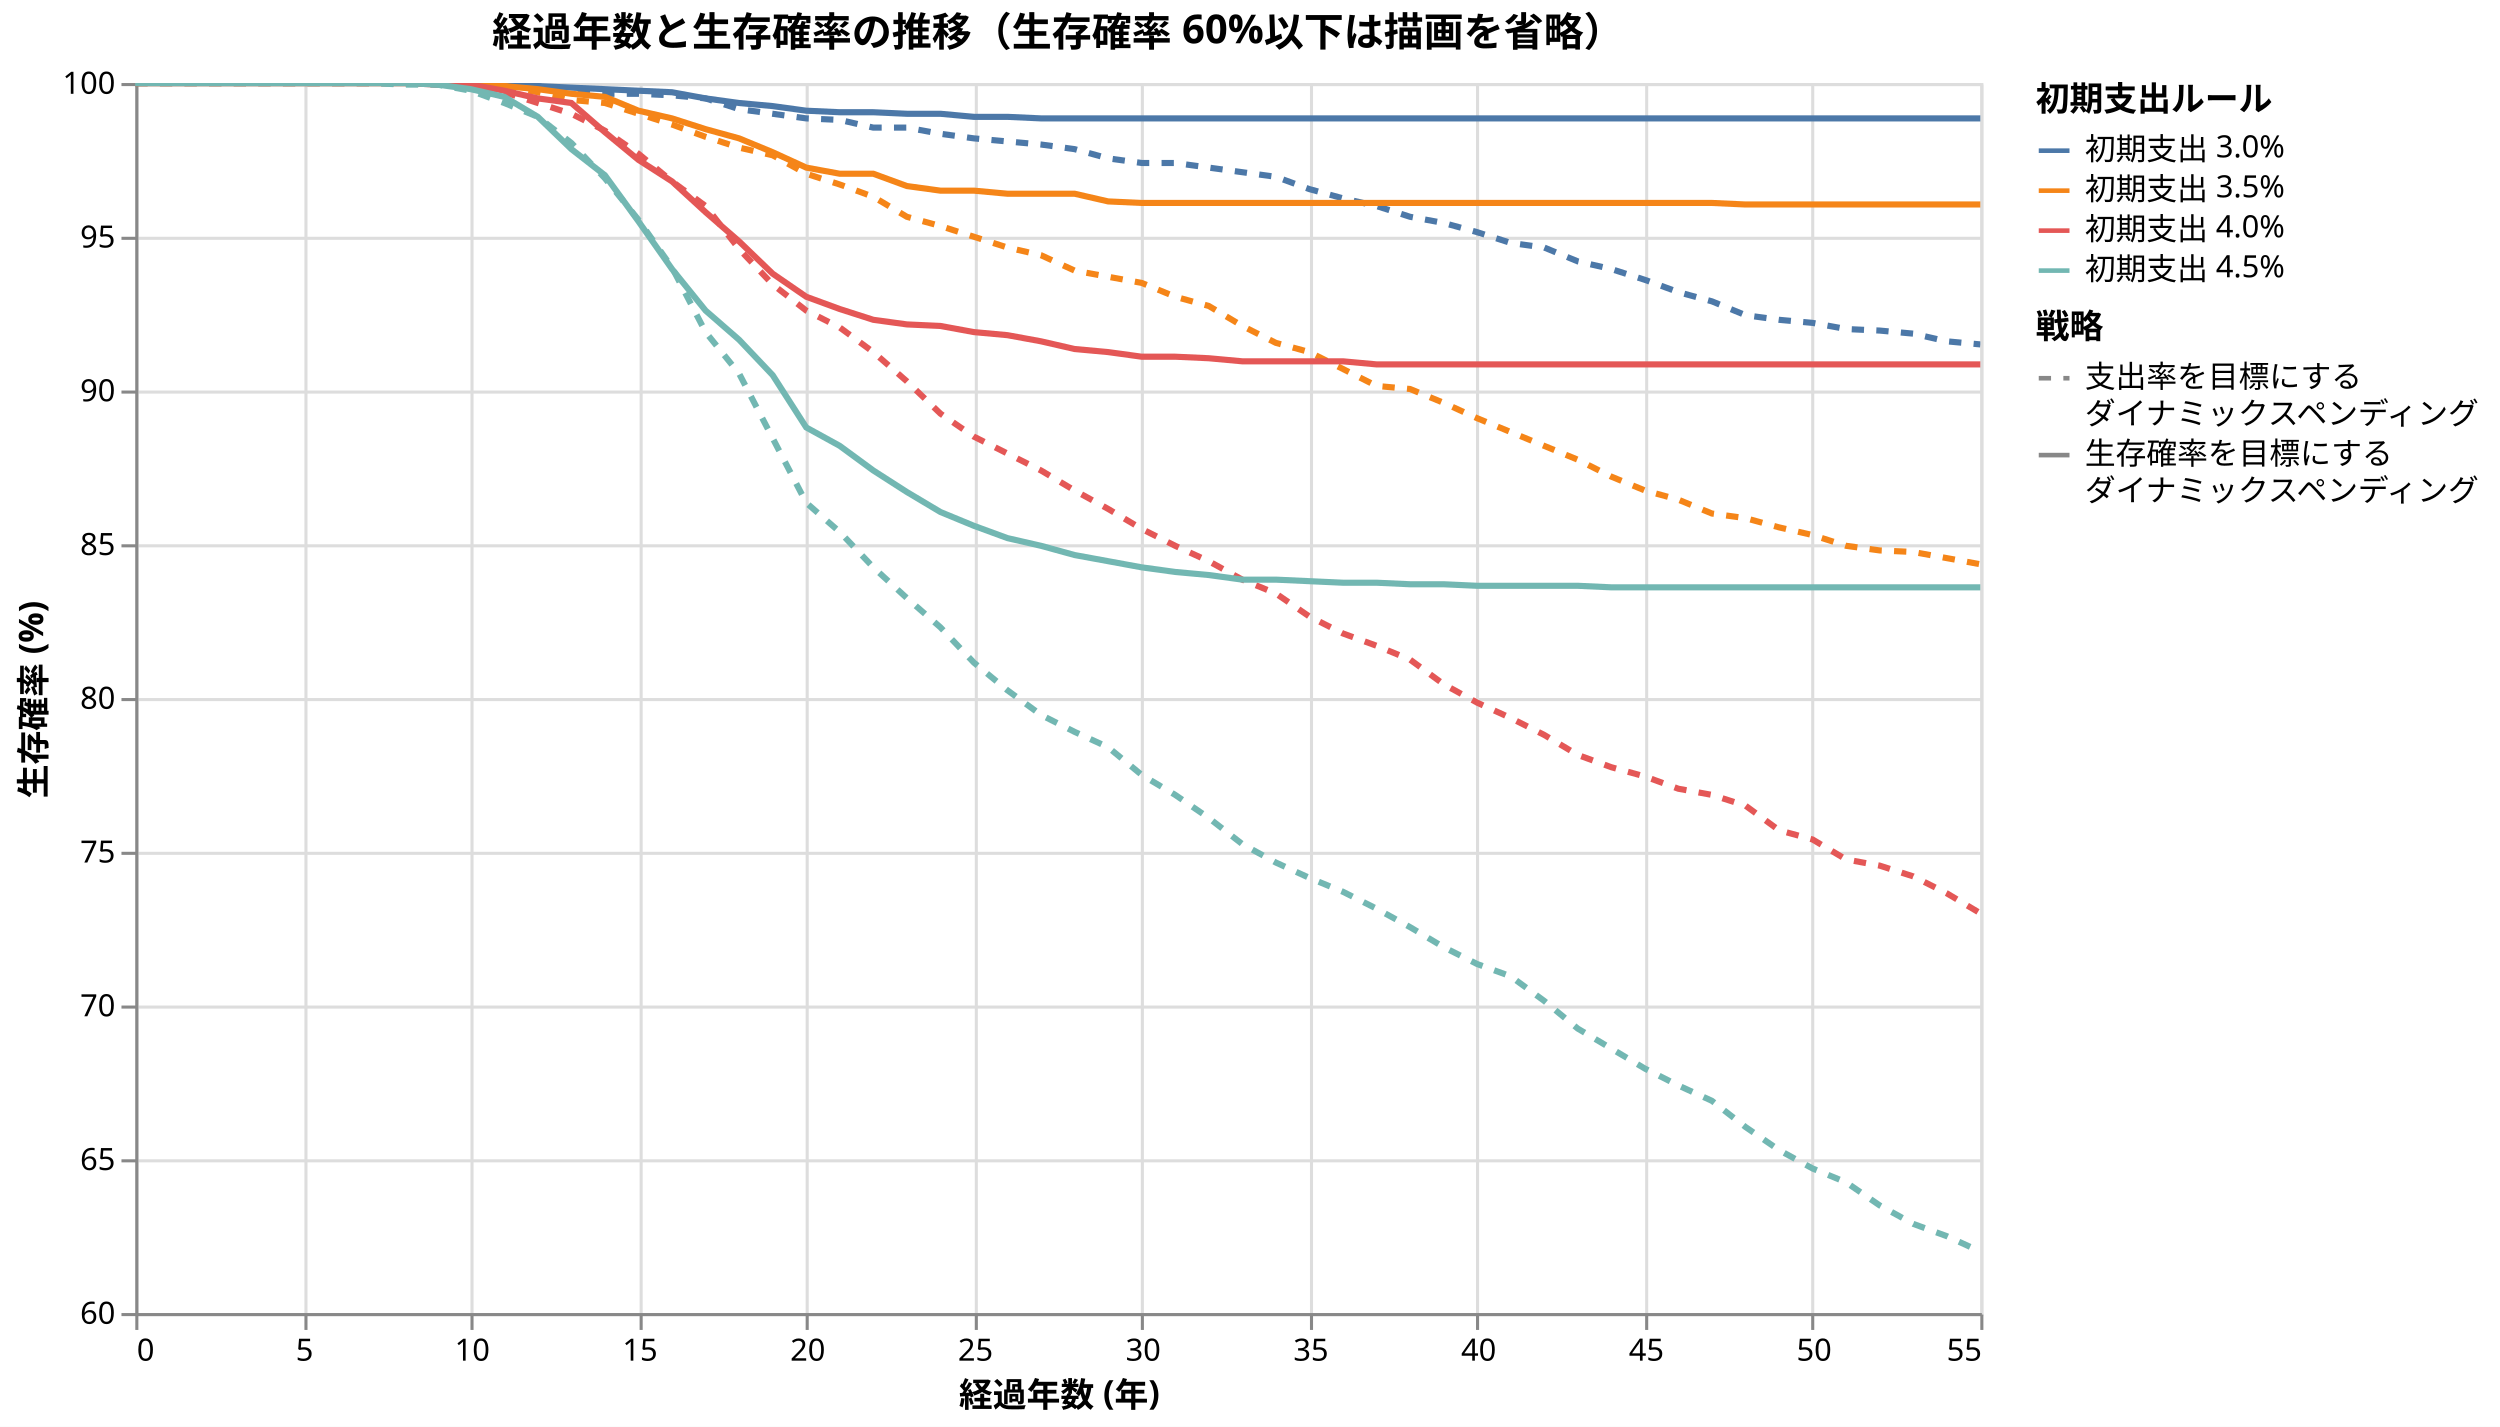
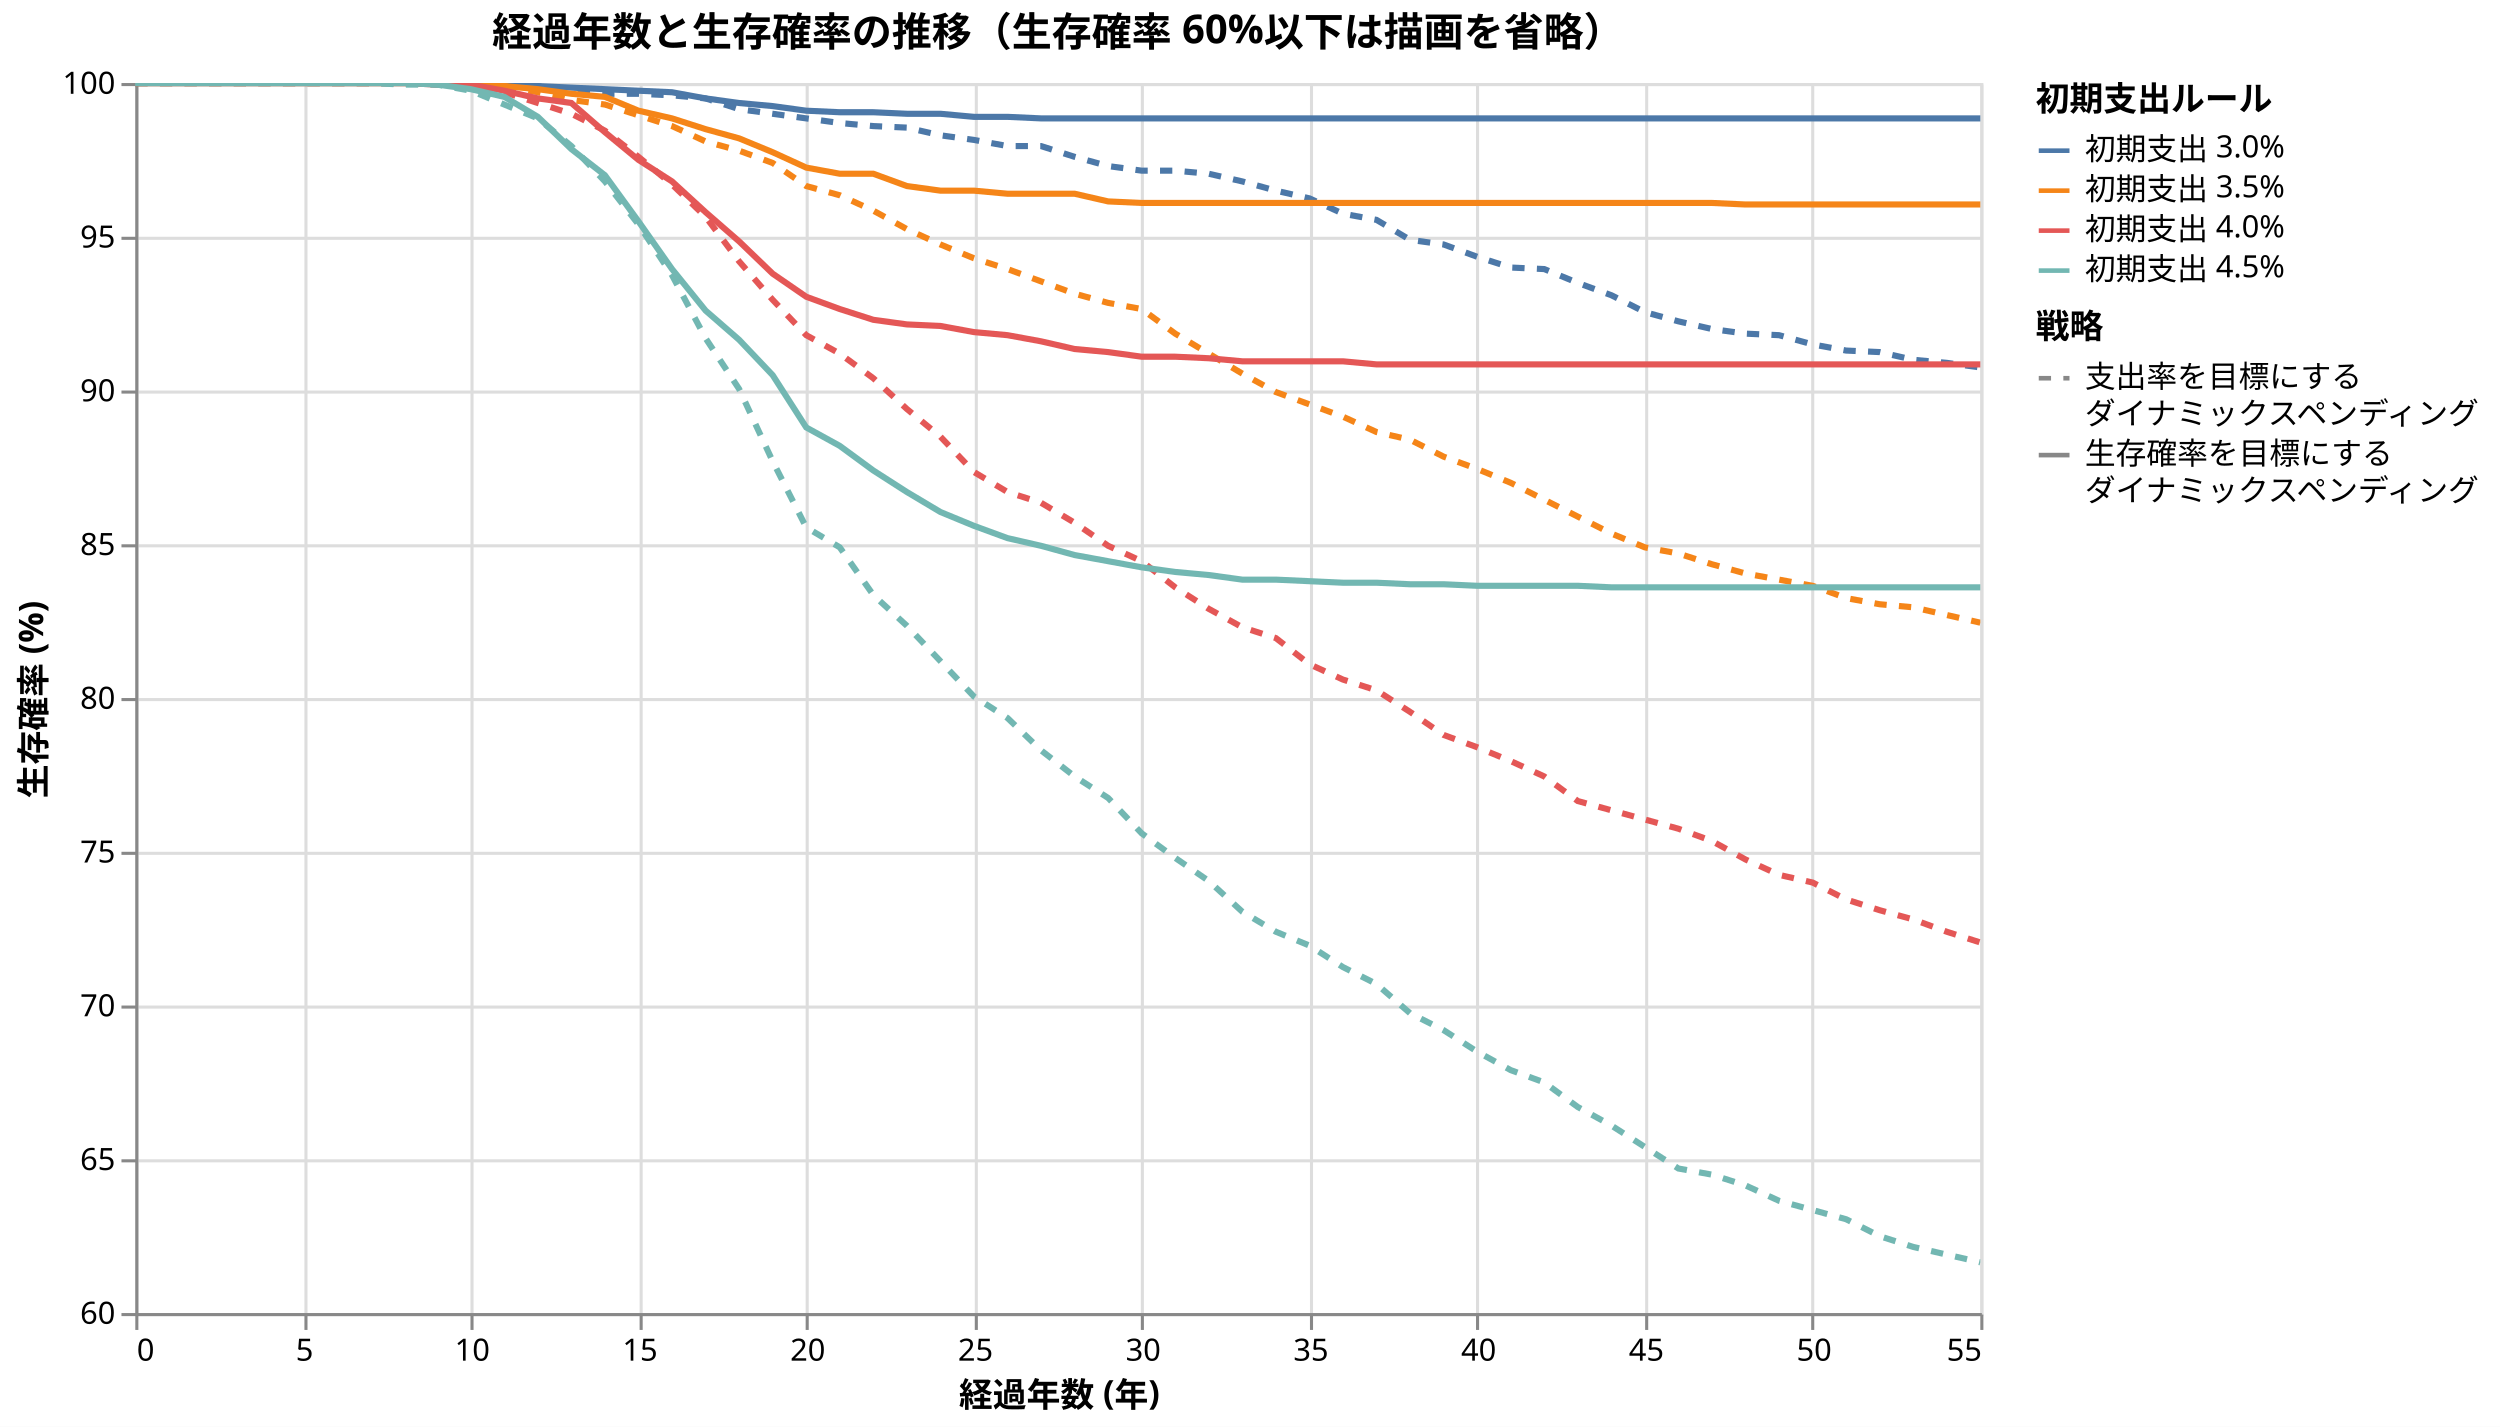
<svg xmlns="http://www.w3.org/2000/svg" version="1.1" class="marks" width="813" height="464" viewBox="0 0 813 464">
  <rect width="813" height="464" fill="white" />
  <g fill="none" stroke-miterlimit="10" transform="translate(44,27)">
    <g class="mark-group role-frame root" role="graphics-object" aria-roledescription="group mark container">
      <g transform="translate(0,0)">
        <path class="background" aria-hidden="true" d="M0.5,0.5h600v400h-600Z" stroke="#ddd" />
        <g>
          <g class="mark-group role-axis" aria-hidden="true">
            <g transform="translate(0.5,400.5)">
              <path class="background" aria-hidden="true" d="M0,0h0v0h0Z" pointer-events="none" />
              <g>
                <g class="mark-rule role-axis-grid" pointer-events="none">
                  <line transform="translate(0,-400)" x2="0" y2="400" stroke="#ddd" stroke-width="1" opacity="1" />
                  <line transform="translate(55,-400)" x2="0" y2="400" stroke="#ddd" stroke-width="1" opacity="1" />
                  <line transform="translate(109,-400)" x2="0" y2="400" stroke="#ddd" stroke-width="1" opacity="1" />
                  <line transform="translate(164,-400)" x2="0" y2="400" stroke="#ddd" stroke-width="1" opacity="1" />
                  <line transform="translate(218,-400)" x2="0" y2="400" stroke="#ddd" stroke-width="1" opacity="1" />
                  <line transform="translate(273,-400)" x2="0" y2="400" stroke="#ddd" stroke-width="1" opacity="1" />
                  <line transform="translate(327,-400)" x2="0" y2="400" stroke="#ddd" stroke-width="1" opacity="1" />
                  <line transform="translate(382,-400)" x2="0" y2="400" stroke="#ddd" stroke-width="1" opacity="1" />
                  <line transform="translate(436,-400)" x2="0" y2="400" stroke="#ddd" stroke-width="1" opacity="1" />
                  <line transform="translate(491,-400)" x2="0" y2="400" stroke="#ddd" stroke-width="1" opacity="1" />
                  <line transform="translate(545,-400)" x2="0" y2="400" stroke="#ddd" stroke-width="1" opacity="1" />
                  <line transform="translate(600,-400)" x2="0" y2="400" stroke="#ddd" stroke-width="1" opacity="1" />
                </g>
              </g>
              <path class="foreground" aria-hidden="true" d="" pointer-events="none" display="none" />
            </g>
          </g>
          <g class="mark-group role-axis" aria-hidden="true">
            <g transform="translate(0.5,0.5)">
              <path class="background" aria-hidden="true" d="M0,0h0v0h0Z" pointer-events="none" />
              <g>
                <g class="mark-rule role-axis-grid" pointer-events="none">
                  <line transform="translate(0,400)" x2="600" y2="0" stroke="#ddd" stroke-width="1" opacity="1" />
                  <line transform="translate(0,350)" x2="600" y2="0" stroke="#ddd" stroke-width="1" opacity="1" />
                  <line transform="translate(0,300)" x2="600" y2="0" stroke="#ddd" stroke-width="1" opacity="1" />
                  <line transform="translate(0,250)" x2="600" y2="0" stroke="#ddd" stroke-width="1" opacity="1" />
                  <line transform="translate(0,200)" x2="600" y2="0" stroke="#ddd" stroke-width="1" opacity="1" />
                  <line transform="translate(0,150)" x2="600" y2="0" stroke="#ddd" stroke-width="1" opacity="1" />
                  <line transform="translate(0,100)" x2="600" y2="0" stroke="#ddd" stroke-width="1" opacity="1" />
                  <line transform="translate(0,50)" x2="600" y2="0" stroke="#ddd" stroke-width="1" opacity="1" />
                  <line transform="translate(0,0)" x2="600" y2="0" stroke="#ddd" stroke-width="1" opacity="1" />
                </g>
              </g>
              <path class="foreground" aria-hidden="true" d="" pointer-events="none" display="none" />
            </g>
          </g>
          <g class="mark-group role-axis" role="graphics-symbol" aria-roledescription="axis" aria-label="X-axis titled '経過年数 (年)' for a linear scale with values from 0 to 55">
            <g transform="translate(0.5,400.5)">
              <path class="background" aria-hidden="true" d="M0,0h0v0h0Z" pointer-events="none" />
              <g>
                <g class="mark-rule role-axis-tick" pointer-events="none">
                  <line transform="translate(0,0)" x2="0" y2="5" stroke="#888" stroke-width="1" opacity="1" />
                  <line transform="translate(55,0)" x2="0" y2="5" stroke="#888" stroke-width="1" opacity="1" />
                  <line transform="translate(109,0)" x2="0" y2="5" stroke="#888" stroke-width="1" opacity="1" />
                  <line transform="translate(164,0)" x2="0" y2="5" stroke="#888" stroke-width="1" opacity="1" />
                  <line transform="translate(218,0)" x2="0" y2="5" stroke="#888" stroke-width="1" opacity="1" />
                  <line transform="translate(273,0)" x2="0" y2="5" stroke="#888" stroke-width="1" opacity="1" />
                  <line transform="translate(327,0)" x2="0" y2="5" stroke="#888" stroke-width="1" opacity="1" />
                  <line transform="translate(382,0)" x2="0" y2="5" stroke="#888" stroke-width="1" opacity="1" />
                  <line transform="translate(436,0)" x2="0" y2="5" stroke="#888" stroke-width="1" opacity="1" />
                  <line transform="translate(491,0)" x2="0" y2="5" stroke="#888" stroke-width="1" opacity="1" />
                  <line transform="translate(545,0)" x2="0" y2="5" stroke="#888" stroke-width="1" opacity="1" />
                  <line transform="translate(600,0)" x2="0" y2="5" stroke="#888" stroke-width="1" opacity="1" />
                </g>
                <g class="mark-text role-axis-label" pointer-events="none">
                  <text text-anchor="start" transform="translate(0,15)" font-family="sans-serif" font-size="10px" fill="#000" opacity="1">0</text>
                  <text text-anchor="middle" transform="translate(54.54545,15)" font-family="sans-serif" font-size="10px" fill="#000" opacity="1">5</text>
                  <text text-anchor="middle" transform="translate(109.0909,15)" font-family="sans-serif" font-size="10px" fill="#000" opacity="1">10</text>
                  <text text-anchor="middle" transform="translate(163.6364,15)" font-family="sans-serif" font-size="10px" fill="#000" opacity="1">15</text>
                  <text text-anchor="middle" transform="translate(218.1818,15)" font-family="sans-serif" font-size="10px" fill="#000" opacity="1">20</text>
                  <text text-anchor="middle" transform="translate(272.7273,15)" font-family="sans-serif" font-size="10px" fill="#000" opacity="1">25</text>
                  <text text-anchor="middle" transform="translate(327.2727,15)" font-family="sans-serif" font-size="10px" fill="#000" opacity="1">30</text>
                  <text text-anchor="middle" transform="translate(381.8182,15)" font-family="sans-serif" font-size="10px" fill="#000" opacity="1">35</text>
                  <text text-anchor="middle" transform="translate(436.3636,15)" font-family="sans-serif" font-size="10px" fill="#000" opacity="1">40</text>
                  <text text-anchor="middle" transform="translate(490.9091,15)" font-family="sans-serif" font-size="10px" fill="#000" opacity="1">45</text>
                  <text text-anchor="middle" transform="translate(545.4545,15)" font-family="sans-serif" font-size="10px" fill="#000" opacity="1">50</text>
                  <text text-anchor="end" transform="translate(600,15)" font-family="sans-serif" font-size="10px" fill="#000" opacity="1">55</text>
                </g>
                <g class="mark-rule role-axis-domain" pointer-events="none">
                  <line transform="translate(0,0)" x2="600" y2="0" stroke="#888" stroke-width="1" opacity="1" />
                </g>
                <g class="mark-text role-axis-title" pointer-events="none">
                  <text text-anchor="middle" transform="translate(300,30)" font-family="sans-serif" font-size="11px" font-weight="bold" fill="#000" opacity="1">経過年数 (年)</text>
                </g>
              </g>
              <path class="foreground" aria-hidden="true" d="" pointer-events="none" display="none" />
            </g>
          </g>
          <g class="mark-group role-axis" role="graphics-symbol" aria-roledescription="axis" aria-label="Y-axis titled '生存確率 (%)' for a linear scale with values from 60 to 100">
            <g transform="translate(0.5,0.5)">
              <path class="background" aria-hidden="true" d="M0,0h0v0h0Z" pointer-events="none" />
              <g>
                <g class="mark-rule role-axis-tick" pointer-events="none">
                  <line transform="translate(0,400)" x2="-5" y2="0" stroke="#888" stroke-width="1" opacity="1" />
                  <line transform="translate(0,350)" x2="-5" y2="0" stroke="#888" stroke-width="1" opacity="1" />
                  <line transform="translate(0,300)" x2="-5" y2="0" stroke="#888" stroke-width="1" opacity="1" />
                  <line transform="translate(0,250)" x2="-5" y2="0" stroke="#888" stroke-width="1" opacity="1" />
                  <line transform="translate(0,200)" x2="-5" y2="0" stroke="#888" stroke-width="1" opacity="1" />
                  <line transform="translate(0,150)" x2="-5" y2="0" stroke="#888" stroke-width="1" opacity="1" />
                  <line transform="translate(0,100)" x2="-5" y2="0" stroke="#888" stroke-width="1" opacity="1" />
                  <line transform="translate(0,50)" x2="-5" y2="0" stroke="#888" stroke-width="1" opacity="1" />
                  <line transform="translate(0,0)" x2="-5" y2="0" stroke="#888" stroke-width="1" opacity="1" />
                </g>
                <g class="mark-text role-axis-label" pointer-events="none">
                  <text text-anchor="end" transform="translate(-7,403)" font-family="sans-serif" font-size="10px" fill="#000" opacity="1">60</text>
                  <text text-anchor="end" transform="translate(-7,353)" font-family="sans-serif" font-size="10px" fill="#000" opacity="1">65</text>
                  <text text-anchor="end" transform="translate(-7,303)" font-family="sans-serif" font-size="10px" fill="#000" opacity="1">70</text>
                  <text text-anchor="end" transform="translate(-7,253)" font-family="sans-serif" font-size="10px" fill="#000" opacity="1">75</text>
                  <text text-anchor="end" transform="translate(-7,203)" font-family="sans-serif" font-size="10px" fill="#000" opacity="1">80</text>
                  <text text-anchor="end" transform="translate(-7,153)" font-family="sans-serif" font-size="10px" fill="#000" opacity="1">85</text>
                  <text text-anchor="end" transform="translate(-7,103)" font-family="sans-serif" font-size="10px" fill="#000" opacity="1">90</text>
                  <text text-anchor="end" transform="translate(-7,53)" font-family="sans-serif" font-size="10px" fill="#000" opacity="1">95</text>
                  <text text-anchor="end" transform="translate(-7,3)" font-family="sans-serif" font-size="10px" fill="#000" opacity="1">100</text>
                </g>
                <g class="mark-rule role-axis-domain" pointer-events="none">
                  <line transform="translate(0,400)" x2="0" y2="-400" stroke="#888" stroke-width="1" opacity="1" />
                </g>
                <g class="mark-text role-axis-title" pointer-events="none">
                  <text text-anchor="middle" transform="translate(-27.68457,200) rotate(-90) translate(0,-2)" font-family="sans-serif" font-size="11px" font-weight="bold" fill="#000" opacity="1">生存確率 (%)</text>
                </g>
              </g>
              <path class="foreground" aria-hidden="true" d="" pointer-events="none" display="none" />
            </g>
          </g>
          <g class="mark-group role-scope pathgroup" role="graphics-object" aria-roledescription="group mark container">
            <g transform="translate(0,0)">
              <path class="background" aria-hidden="true" d="M0,0h600v400h-600Z" />
              <g>
                <g class="mark-line role-mark marks" clip-path="url(#clip1)" role="graphics-object" aria-roledescription="line mark container">
-                   <path aria-label="経過年数 (年): 0; 生存確率 (%): 100; 初期支出ルール: 初期支出 3.0%; 戦略: 支出率を目標にする@ダイナミックスペンディング; year: 0; rule: 3; strategy_jp: 支出率を目標にする@ダイナミックスペンディング; Survival Probability (%): 100.0" role="graphics-symbol" aria-roledescription="line mark" d="M0,0L10.909,0L21.818,0L32.727,0L43.636,0L54.545,0L65.455,0L76.364,0L87.273,0L98.182,0L109.091,0L120,0.5L130.909,1L141.818,2.5L152.727,3.5L163.636,3.5L174.545,4L185.455,5L196.364,8.5L207.273,10L218.182,11.5L229.091,12L240,14.5L250.909,14.5L261.818,16.5L272.727,18L283.636,19L294.545,20L305.455,21.5L316.364,24.5L327.273,26L338.182,26L349.091,27.5L360,29L370.909,30.5L381.818,34.5L392.727,37.5L403.636,40L414.545,43.5L425.455,45.5L436.364,48.5L447.273,52L458.182,53.5L469.091,58L480,60.5L490.909,64L501.818,68L512.727,71L523.636,75.5L534.545,77L545.455,78L556.364,80L567.273,80.5L578.182,81.5L589.091,84L600,85" stroke="#4c78a8" stroke-width="2" stroke-dasharray="4,4" />
+                   <path aria-label="経過年数 (年): 0; 生存確率 (%): 100; 初期支出ルール: 初期支出 3.0%; 戦略: 支出率を目標にする@ダイナミックスペンディング; year: 0; rule: 3; strategy_jp: 支出率を目標にする@ダイナミックスペンディング; Survival Probability (%): 100.0" role="graphics-symbol" aria-roledescription="line mark" d="M0,0L10.909,0L21.818,0L32.727,0L43.636,0L54.545,0L65.455,0L76.364,0L87.273,0L98.182,0L109.091,0L120,0.5L130.909,1L141.818,2.5L152.727,3.5L163.636,3.5L174.545,4L185.455,5L196.364,8.5L207.273,10L218.182,11.5L229.091,13L240,14L250.909,14.5L261.818,17L272.727,18.5L283.636,20.5L294.545,20.5L305.455,24L316.364,27L327.273,28.5L338.182,28.5L349.091,29.5L360,32L370.909,35L381.818,37.5L392.727,42.5L403.636,44.5L414.545,51L425.455,52.5L436.364,56.5L447.273,60L458.182,60.5L469.091,65L480,69L490.909,74.5L501.818,77.5L512.727,80L523.636,81.5L534.545,82L545.455,85L556.364,87L567.273,87.5L578.182,90L589.091,91L600,92.5" stroke="#4c78a8" stroke-width="2" stroke-dasharray="4,4" />
                </g>
              </g>
              <path class="foreground" aria-hidden="true" d="" display="none" />
            </g>
            <g transform="translate(0,0)">
              <path class="background" aria-hidden="true" d="M0,0h600v400h-600Z" />
              <g>
                <g class="mark-line role-mark marks" clip-path="url(#clip2)" role="graphics-object" aria-roledescription="line mark container">
                  <path aria-label="経過年数 (年): 0; 生存確率 (%): 100; 初期支出ルール: 初期支出 3.0%; 戦略: 生存確率を目標にする@ダイナミックスペンディング; year: 0; rule: 3; strategy_jp: 生存確率を目標にする@ダイナミックスペンディング; Survival Probability (%): 100.0" role="graphics-symbol" aria-roledescription="line mark" d="M0,0L10.909,0L21.818,0L32.727,0L43.636,0L54.545,0L65.455,0L76.364,0L87.273,0L98.182,0L109.091,0L120,0L130.909,1L141.818,1.5L152.727,2L163.636,2.5L174.545,3L185.455,5L196.364,6.5L207.273,7.5L218.182,9L229.091,9.5L240,9.5L250.909,10L261.818,10L272.727,11L283.636,11L294.545,11.5L305.455,11.5L316.364,11.5L327.273,11.5L338.182,11.5L349.091,11.5L360,11.5L370.909,11.5L381.818,11.5L392.727,11.5L403.636,11.5L414.545,11.5L425.455,11.5L436.364,11.5L447.273,11.5L458.182,11.5L469.091,11.5L480,11.5L490.909,11.5L501.818,11.5L512.727,11.5L523.636,11.5L534.545,11.5L545.455,11.5L556.364,11.5L567.273,11.5L578.182,11.5L589.091,11.5L600,11.5" stroke="#4c78a8" stroke-width="2" stroke-dasharray="0,0" />
                </g>
              </g>
              <path class="foreground" aria-hidden="true" d="" display="none" />
            </g>
            <g transform="translate(0,0)">
              <path class="background" aria-hidden="true" d="M0,0h600v400h-600Z" />
              <g>
                <g class="mark-line role-mark marks" clip-path="url(#clip3)" role="graphics-object" aria-roledescription="line mark container">
-                   <path aria-label="経過年数 (年): 0; 生存確率 (%): 100; 初期支出ルール: 初期支出 3.5%; 戦略: 支出率を目標にする@ダイナミックスペンディング; year: 0; rule: 3.5; strategy_jp: 支出率を目標にする@ダイナミックスペンディング; Survival Probability (%): 100.0" role="graphics-symbol" aria-roledescription="line mark" d="M0,0L10.909,0L21.818,0L32.727,0L43.636,0L54.545,0L65.455,0L76.364,0L87.273,0L98.182,0L109.091,0.5L120,1L130.909,3L141.818,5.5L152.727,6.5L163.636,10L174.545,13.5L185.455,17.5L196.364,21L207.273,23.5L218.182,29.5L229.091,33L240,37L250.909,43.5L261.818,46.5L272.727,50L283.636,53.5L294.545,56L305.455,61L316.364,63L327.273,65L338.182,69.5L349.091,72.5L360,79L370.909,84.5L381.818,87.5L392.727,93L403.636,98.5L414.545,99.5L425.455,104L436.364,109L447.273,113.5L458.182,118L469.091,122.5L480,128L490.909,132.5L501.818,135.5L512.727,140L523.636,141.5L534.545,144.5L545.455,147L556.364,150.5L567.273,152L578.182,152.5L589.091,154.5L600,156.5" stroke="#f58518" stroke-width="2" stroke-dasharray="4,4" />
+                   <path aria-label="経過年数 (年): 0; 生存確率 (%): 100; 初期支出ルール: 初期支出 3.5%; 戦略: 支出率を目標にする@ダイナミックスペンディング; year: 0; rule: 3.5; strategy_jp: 支出率を目標にする@ダイナミックスペンディング; Survival Probability (%): 100.0" role="graphics-symbol" aria-roledescription="line mark" d="M0,0L10.909,0L21.818,0L32.727,0L43.636,0L54.545,0L65.455,0L76.364,0L87.273,0L98.182,0L109.091,0.5L120,1L130.909,3L141.818,5.5L152.727,7L163.636,10.5L174.545,14L185.455,19L196.364,22L207.273,26L218.182,33.5L229.091,36.5L240,41.5L250.909,47.5L261.818,52.5L272.727,57L283.636,60.5L294.545,64.5L305.455,68.5L316.364,71.5L327.273,73.5L338.182,81.5L349.091,88L360,94.5L370.909,100.5L381.818,104.5L392.727,108.5L403.636,113.5L414.545,116L425.455,121.5L436.364,125.5L447.273,130L458.182,135.5L469.091,141L480,146.5L490.909,151L501.818,153L512.727,156.5L523.636,159.5L534.545,161.5L545.455,163.5L556.364,167.5L567.273,169.5L578.182,170.5L589.091,173L600,175.5" stroke="#f58518" stroke-width="2" stroke-dasharray="4,4" />
                </g>
              </g>
              <path class="foreground" aria-hidden="true" d="" display="none" />
            </g>
            <g transform="translate(0,0)">
              <path class="background" aria-hidden="true" d="M0,0h600v400h-600Z" />
              <g>
                <g class="mark-line role-mark marks" clip-path="url(#clip4)" role="graphics-object" aria-roledescription="line mark container">
                  <path aria-label="経過年数 (年): 0; 生存確率 (%): 100; 初期支出ルール: 初期支出 3.5%; 戦略: 生存確率を目標にする@ダイナミックスペンディング; year: 0; rule: 3.5; strategy_jp: 生存確率を目標にする@ダイナミックスペンディング; Survival Probability (%): 100.0" role="graphics-symbol" aria-roledescription="line mark" d="M0,0L10.909,0L21.818,0L32.727,0L43.636,0L54.545,0L65.455,0L76.364,0L87.273,0L98.182,0L109.091,0.5L120,1L130.909,2L141.818,3.5L152.727,4.5L163.636,9L174.545,11.5L185.455,15L196.364,18L207.273,22.5L218.182,27.5L229.091,29.5L240,29.5L250.909,33.5L261.818,35L272.727,35L283.636,36L294.545,36L305.455,36L316.364,38.5L327.273,39L338.182,39L349.091,39L360,39L370.909,39L381.818,39L392.727,39L403.636,39L414.545,39L425.455,39L436.364,39L447.273,39L458.182,39L469.091,39L480,39L490.909,39L501.818,39L512.727,39L523.636,39.5L534.545,39.5L545.455,39.5L556.364,39.5L567.273,39.5L578.182,39.5L589.091,39.5L600,39.5" stroke="#f58518" stroke-width="2" stroke-dasharray="0,0" />
                </g>
              </g>
              <path class="foreground" aria-hidden="true" d="" display="none" />
            </g>
            <g transform="translate(0,0)">
              <path class="background" aria-hidden="true" d="M0,0h600v400h-600Z" />
              <g>
                <g class="mark-line role-mark marks" clip-path="url(#clip5)" role="graphics-object" aria-roledescription="line mark container">
-                   <path aria-label="経過年数 (年): 0; 生存確率 (%): 100; 初期支出ルール: 初期支出 4.0%; 戦略: 支出率を目標にする@ダイナミックスペンディング; year: 0; rule: 4; strategy_jp: 支出率を目標にする@ダイナミックスペンディング; Survival Probability (%): 100.0" role="graphics-symbol" aria-roledescription="line mark" d="M0,0L10.909,0L21.818,0L32.727,0L43.636,0L54.545,0L65.455,0L76.364,0L87.273,0L98.182,0.5L109.091,1L120,3L130.909,6.5L141.818,10L152.727,15.5L163.636,23L174.545,32L185.455,40L196.364,54L207.273,65.5L218.182,74L229.091,79.5L240,87.5L250.909,97L261.818,107.5L272.727,115L283.636,120.5L294.545,126L305.455,132.5L316.364,138.5L327.273,145L338.182,150.5L349.091,155.5L360,161.5L370.909,166L381.818,173.5L392.727,179L403.636,183L414.545,187.5L425.455,195.5L436.364,201.5L447.273,206.5L458.182,212L469.091,218.5L480,222.5L490.909,225.5L501.818,229.5L512.727,231.5L523.636,235L534.545,243L545.455,246L556.364,252.5L567.273,254.5L578.182,258L589.091,263.5L600,270" stroke="#e45756" stroke-width="2" stroke-dasharray="4,4" />
+                   <path aria-label="経過年数 (年): 0; 生存確率 (%): 100; 初期支出ルール: 初期支出 4.0%; 戦略: 支出率を目標にする@ダイナミックスペンディング; year: 0; rule: 4; strategy_jp: 支出率を目標にする@ダイナミックスペンディング; Survival Probability (%): 100.0" role="graphics-symbol" aria-roledescription="line mark" d="M0,0L10.909,0L21.818,0L32.727,0L43.636,0L54.545,0L65.455,0L76.364,0L87.273,0L98.182,0.5L109.091,1L120,3L130.909,6.5L141.818,10L152.727,15.5L163.636,24L174.545,33L185.455,43.5L196.364,58L207.273,70.5L218.182,82L229.091,88L240,96L250.909,106L261.818,115L272.727,126.5L283.636,133L294.545,136.5L305.455,143L316.364,150.5L327.273,155.5L338.182,164L349.091,171L360,177L370.909,180.5L381.818,189L392.727,194L403.636,197.5L414.545,204.5L425.455,212L436.364,216L447.273,220.5L458.182,225.5L469.091,233.5L480,236.5L490.909,239.5L501.818,242.5L512.727,246.5L523.636,252.5L534.545,257.5L545.455,260L556.364,265.5L567.273,269L578.182,272L589.091,276L600,279.5" stroke="#e45756" stroke-width="2" stroke-dasharray="4,4" />
                </g>
              </g>
              <path class="foreground" aria-hidden="true" d="" display="none" />
            </g>
            <g transform="translate(0,0)">
              <path class="background" aria-hidden="true" d="M0,0h600v400h-600Z" />
              <g>
                <g class="mark-line role-mark marks" clip-path="url(#clip6)" role="graphics-object" aria-roledescription="line mark container">
                  <path aria-label="経過年数 (年): 0; 生存確率 (%): 100; 初期支出ルール: 初期支出 4.0%; 戦略: 生存確率を目標にする@ダイナミックスペンディング; year: 0; rule: 4; strategy_jp: 生存確率を目標にする@ダイナミックスペンディング; Survival Probability (%): 100.0" role="graphics-symbol" aria-roledescription="line mark" d="M0,0L10.909,0L21.818,0L32.727,0L43.636,0L54.545,0L65.455,0L76.364,0L87.273,0L98.182,0.5L109.091,0.5L120,2.5L130.909,5L141.818,6.5L152.727,16L163.636,25L174.545,32L185.455,42L196.364,51.5L207.273,62L218.182,69.5L229.091,73.5L240,77L250.909,78.5L261.818,79L272.727,81L283.636,82L294.545,84L305.455,86.5L316.364,87.5L327.273,89L338.182,89L349.091,89.5L360,90.5L370.909,90.5L381.818,90.5L392.727,90.5L403.636,91.5L414.545,91.5L425.455,91.5L436.364,91.5L447.273,91.5L458.182,91.5L469.091,91.5L480,91.5L490.909,91.5L501.818,91.5L512.727,91.5L523.636,91.5L534.545,91.5L545.455,91.5L556.364,91.5L567.273,91.5L578.182,91.5L589.091,91.5L600,91.5" stroke="#e45756" stroke-width="2" stroke-dasharray="0,0" />
                </g>
              </g>
              <path class="foreground" aria-hidden="true" d="" display="none" />
            </g>
            <g transform="translate(0,0)">
              <path class="background" aria-hidden="true" d="M0,0h600v400h-600Z" />
              <g>
                <g class="mark-line role-mark marks" clip-path="url(#clip7)" role="graphics-object" aria-roledescription="line mark container">
-                   <path aria-label="経過年数 (年): 0; 生存確率 (%): 100; 初期支出ルール: 初期支出 4.5%; 戦略: 支出率を目標にする@ダイナミックスペンディング; year: 0; rule: 4.5; strategy_jp: 支出率を目標にする@ダイナミックスペンディング; Survival Probability (%): 100.0" role="graphics-symbol" aria-roledescription="line mark" d="M0,0L10.909,0L21.818,0L32.727,0L43.636,0L54.545,0L65.455,0L76.364,0L87.273,0.5L98.182,0.5L109.091,2.5L120,6.5L130.909,11L141.818,19.5L152.727,31L163.636,44.5L174.545,60L185.455,81L196.364,94.5L207.273,115.5L218.182,136.5L229.091,146L240,157.5L250.909,167.5L261.818,177L272.727,188.5L283.636,197.5L294.545,205.5L305.455,211L316.364,216L327.273,225L338.182,231.5L349.091,239L360,247.5L370.909,253.5L381.818,258.5L392.727,263L403.636,268.5L414.545,274.5L425.455,281L436.364,286.5L447.273,290.5L458.182,298.5L469.091,307.5L480,314L490.909,320.5L501.818,326L512.727,331L523.636,339.5L534.545,347L545.455,353L556.364,357.5L567.273,365L578.182,371L589.091,375L600,380" stroke="#72b7b2" stroke-width="2" stroke-dasharray="4,4" />
+                   <path aria-label="経過年数 (年): 0; 生存確率 (%): 100; 初期支出ルール: 初期支出 4.5%; 戦略: 支出率を目標にする@ダイナミックスペンディング; year: 0; rule: 4.5; strategy_jp: 支出率を目標にする@ダイナミックスペンディング; Survival Probability (%): 100.0" role="graphics-symbol" aria-roledescription="line mark" d="M0,0L10.909,0L21.818,0L32.727,0L43.636,0L54.545,0L65.455,0L76.364,0L87.273,0.5L98.182,0.5L109.091,2.5L120,7L130.909,11.5L141.818,20.5L152.727,32L163.636,46L174.545,62.5L185.455,83L196.364,99.5L207.273,123L218.182,144.5L229.091,151L240,166.5L250.909,176.5L261.818,188L272.727,199.5L283.636,206.5L294.545,217L305.455,225.5L316.364,232.5L327.273,244L338.182,252L349.091,259.5L360,269.5L370.909,276L381.818,280.5L392.727,287.5L403.636,293L414.545,302.5L425.455,308L436.364,315L447.273,321L458.182,325L469.091,333L480,339L490.909,346L501.818,353L512.727,355L523.636,358.5L534.545,363.5L545.455,366.5L556.364,369.5L567.273,375L578.182,378.5L589.091,381L600,383.5" stroke="#72b7b2" stroke-width="2" stroke-dasharray="4,4" />
                </g>
              </g>
              <path class="foreground" aria-hidden="true" d="" display="none" />
            </g>
            <g transform="translate(0,0)">
              <path class="background" aria-hidden="true" d="M0,0h600v400h-600Z" />
              <g>
                <g class="mark-line role-mark marks" clip-path="url(#clip8)" role="graphics-object" aria-roledescription="line mark container">
                  <path aria-label="経過年数 (年): 0; 生存確率 (%): 100; 初期支出ルール: 初期支出 4.5%; 戦略: 生存確率を目標にする@ダイナミックスペンディング; year: 0; rule: 4.5; strategy_jp: 生存確率を目標にする@ダイナミックスペンディング; Survival Probability (%): 100.0" role="graphics-symbol" aria-roledescription="line mark" d="M0,0L10.909,0L21.818,0L32.727,0L43.636,0L54.545,0L65.455,0L76.364,0L87.273,0L98.182,0.5L109.091,2L120,4.5L130.909,11L141.818,21.5L152.727,30L163.636,45L174.545,60.5L185.455,74L196.364,83.5L207.273,95L218.182,112L229.091,118L240,126L250.909,133L261.818,139.5L272.727,144L283.636,148L294.545,150.5L305.455,153.5L316.364,155.5L327.273,157.5L338.182,159L349.091,160L360,161.5L370.909,161.5L381.818,162L392.727,162.5L403.636,162.5L414.545,163L425.455,163L436.364,163.5L447.273,163.5L458.182,163.5L469.091,163.5L480,164L490.909,164L501.818,164L512.727,164L523.636,164L534.545,164L545.455,164L556.364,164L567.273,164L578.182,164L589.091,164L600,164" stroke="#72b7b2" stroke-width="2" stroke-dasharray="0,0" />
                </g>
              </g>
              <path class="foreground" aria-hidden="true" d="" display="none" />
            </g>
          </g>
          <g class="mark-group role-legend" role="graphics-symbol" aria-roledescription="legend" aria-label="Symbol legend titled '初期支出ルール' for stroke color with 4 values: 初期支出 3.0%, 初期支出 3.5%, 初期支出 4.0%, 初期支出 4.5%">
            <g transform="translate(618,0)">
              <path class="background" aria-hidden="true" d="M0,0h82v66h-82Z" pointer-events="none" />
              <g>
                <g class="mark-group role-legend-entry">
                  <g transform="translate(0,16)">
                    <path class="background" aria-hidden="true" d="M0,0h0v0h0Z" pointer-events="none" />
                    <g>
                      <g class="mark-group role-scope" role="graphics-object" aria-roledescription="group mark container">
                        <g transform="translate(0,0)">
                          <path class="background" aria-hidden="true" d="M0,0h81.571v11h-81.571Z" pointer-events="none" opacity="1" />
                          <g>
                            <g class="mark-symbol role-legend-symbol" pointer-events="none">
                              <path transform="translate(6,6)" d="M-5,0L5,0" stroke="#4c78a8" stroke-width="1.5" opacity="1" />
                            </g>
                            <g class="mark-text role-legend-label" pointer-events="none">
                              <text text-anchor="start" transform="translate(16,9)" font-family="sans-serif" font-size="10px" fill="#000" opacity="1">初期支出 3.0%</text>
                            </g>
                          </g>
                          <path class="foreground" aria-hidden="true" d="" pointer-events="none" display="none" />
                        </g>
                        <g transform="translate(0,13)">
                          <path class="background" aria-hidden="true" d="M0,0h81.571v11h-81.571Z" pointer-events="none" opacity="1" />
                          <g>
                            <g class="mark-symbol role-legend-symbol" pointer-events="none">
                              <path transform="translate(6,6)" d="M-5,0L5,0" stroke="#f58518" stroke-width="1.5" opacity="1" />
                            </g>
                            <g class="mark-text role-legend-label" pointer-events="none">
                              <text text-anchor="start" transform="translate(16,9)" font-family="sans-serif" font-size="10px" fill="#000" opacity="1">初期支出 3.5%</text>
                            </g>
                          </g>
                          <path class="foreground" aria-hidden="true" d="" pointer-events="none" display="none" />
                        </g>
                        <g transform="translate(0,26)">
                          <path class="background" aria-hidden="true" d="M0,0h81.571v11h-81.571Z" pointer-events="none" opacity="1" />
                          <g>
                            <g class="mark-symbol role-legend-symbol" pointer-events="none">
                              <path transform="translate(6,6)" d="M-5,0L5,0" stroke="#e45756" stroke-width="1.5" opacity="1" />
                            </g>
                            <g class="mark-text role-legend-label" pointer-events="none">
                              <text text-anchor="start" transform="translate(16,9)" font-family="sans-serif" font-size="10px" fill="#000" opacity="1">初期支出 4.0%</text>
                            </g>
                          </g>
                          <path class="foreground" aria-hidden="true" d="" pointer-events="none" display="none" />
                        </g>
                        <g transform="translate(0,39)">
                          <path class="background" aria-hidden="true" d="M0,0h81.571v11h-81.571Z" pointer-events="none" opacity="1" />
                          <g>
                            <g class="mark-symbol role-legend-symbol" pointer-events="none">
                              <path transform="translate(6,6)" d="M-5,0L5,0" stroke="#72b7b2" stroke-width="1.5" opacity="1" />
                            </g>
                            <g class="mark-text role-legend-label" pointer-events="none">
                              <text text-anchor="start" transform="translate(16,9)" font-family="sans-serif" font-size="10px" fill="#000" opacity="1">初期支出 4.5%</text>
                            </g>
                          </g>
                          <path class="foreground" aria-hidden="true" d="" pointer-events="none" display="none" />
                        </g>
                      </g>
                    </g>
                    <path class="foreground" aria-hidden="true" d="" pointer-events="none" display="none" />
                  </g>
                </g>
                <g class="mark-text role-legend-title" pointer-events="none">
                  <text text-anchor="start" transform="translate(0,9)" font-family="sans-serif" font-size="11px" font-weight="bold" fill="#000" opacity="1">初期支出ルール</text>
                </g>
              </g>
              <path class="foreground" aria-hidden="true" d="" pointer-events="none" display="none" />
            </g>
          </g>
          <g class="mark-group role-legend" role="graphics-symbol" aria-roledescription="legend" aria-label="Symbol legend titled '戦略' for strokeDash with 2 values: 支出率を目標にする@ダイナミックスペンディング, 生存確率を目標にする@ダイナミックスペンディング">
            <g transform="translate(618,74)">
              <path class="background" aria-hidden="true" d="M0,0h146v64h-146Z" pointer-events="none" />
              <g>
                <g class="mark-group role-legend-entry">
                  <g transform="translate(0,16)">
                    <path class="background" aria-hidden="true" d="M0,0h0v0h0Z" pointer-events="none" />
                    <g>
                      <g class="mark-group role-scope" role="graphics-object" aria-roledescription="group mark container">
                        <g transform="translate(0,0)">
                          <path class="background" aria-hidden="true" d="M0,0h146v23h-146Z" pointer-events="none" opacity="1" />
                          <g>
                            <g class="mark-symbol role-legend-symbol" pointer-events="none">
                              <path transform="translate(6,6)" d="M-5,0L5,0" stroke="#888" stroke-width="1.5" stroke-dasharray="4,4" opacity="1" />
                            </g>
                            <g class="mark-text role-legend-label" pointer-events="none">
                              <text text-anchor="start" transform="translate(16,9)" font-family="sans-serif" font-size="10px" fill="#000" opacity="1">
                                <tspan>支出率を目標にする</tspan>
                                <tspan x="0" dy="12">ダイナミックスペンディング</tspan>
                              </text>
                            </g>
                          </g>
                          <path class="foreground" aria-hidden="true" d="" pointer-events="none" display="none" />
                        </g>
                        <g transform="translate(0,25)">
                          <path class="background" aria-hidden="true" d="M0,0h146v23h-146Z" pointer-events="none" opacity="1" />
                          <g>
                            <g class="mark-symbol role-legend-symbol" pointer-events="none">
                              <path transform="translate(6,6)" d="M-5,0L5,0" stroke="#888" stroke-width="1.5" stroke-dasharray="0,0" opacity="1" />
                            </g>
                            <g class="mark-text role-legend-label" pointer-events="none">
                              <text text-anchor="start" transform="translate(16,9)" font-family="sans-serif" font-size="10px" fill="#000" opacity="1">
                                <tspan>生存確率を目標にする</tspan>
                                <tspan x="0" dy="12">ダイナミックスペンディング</tspan>
                              </text>
                            </g>
                          </g>
                          <path class="foreground" aria-hidden="true" d="" pointer-events="none" display="none" />
                        </g>
                      </g>
                    </g>
                    <path class="foreground" aria-hidden="true" d="" pointer-events="none" display="none" />
                  </g>
                </g>
                <g class="mark-text role-legend-title" pointer-events="none">
                  <text text-anchor="start" transform="translate(0,9)" font-family="sans-serif" font-size="11px" font-weight="bold" fill="#000" opacity="1">戦略</text>
                </g>
              </g>
              <path class="foreground" aria-hidden="true" d="" pointer-events="none" display="none" />
            </g>
          </g>
          <g class="mark-group role-title">
            <g transform="translate(300,-22)">
              <path class="background" aria-hidden="true" d="M0,0h0v0h0Z" pointer-events="none" />
              <g>
                <g class="mark-text role-title-text" role="graphics-symbol" aria-roledescription="title" aria-label="Title text '経過年数と生存確率の推移（生存確率 60%以下は描画を省略）'" pointer-events="none">
                  <text text-anchor="middle" transform="translate(0,10)" font-family="sans-serif" font-size="13px" font-weight="bold" fill="#000" opacity="1">経過年数と生存確率の推移（生存確率 60%以下は描画を省略）</text>
                </g>
              </g>
              <path class="foreground" aria-hidden="true" d="" pointer-events="none" display="none" />
            </g>
          </g>
        </g>
        <path class="foreground" aria-hidden="true" d="" display="none" />
      </g>
    </g>
  </g>
  <defs>
    <clipPath id="clip1">
      <rect x="0" y="0" width="600" height="400" />
    </clipPath>
    <clipPath id="clip2">
      <rect x="0" y="0" width="600" height="400" />
    </clipPath>
    <clipPath id="clip3">
      <rect x="0" y="0" width="600" height="400" />
    </clipPath>
    <clipPath id="clip4">
      <rect x="0" y="0" width="600" height="400" />
    </clipPath>
    <clipPath id="clip5">
      <rect x="0" y="0" width="600" height="400" />
    </clipPath>
    <clipPath id="clip6">
      <rect x="0" y="0" width="600" height="400" />
    </clipPath>
    <clipPath id="clip7">
      <rect x="0" y="0" width="600" height="400" />
    </clipPath>
    <clipPath id="clip8">
      <rect x="0" y="0" width="600" height="400" />
    </clipPath>
  </defs>
</svg>
